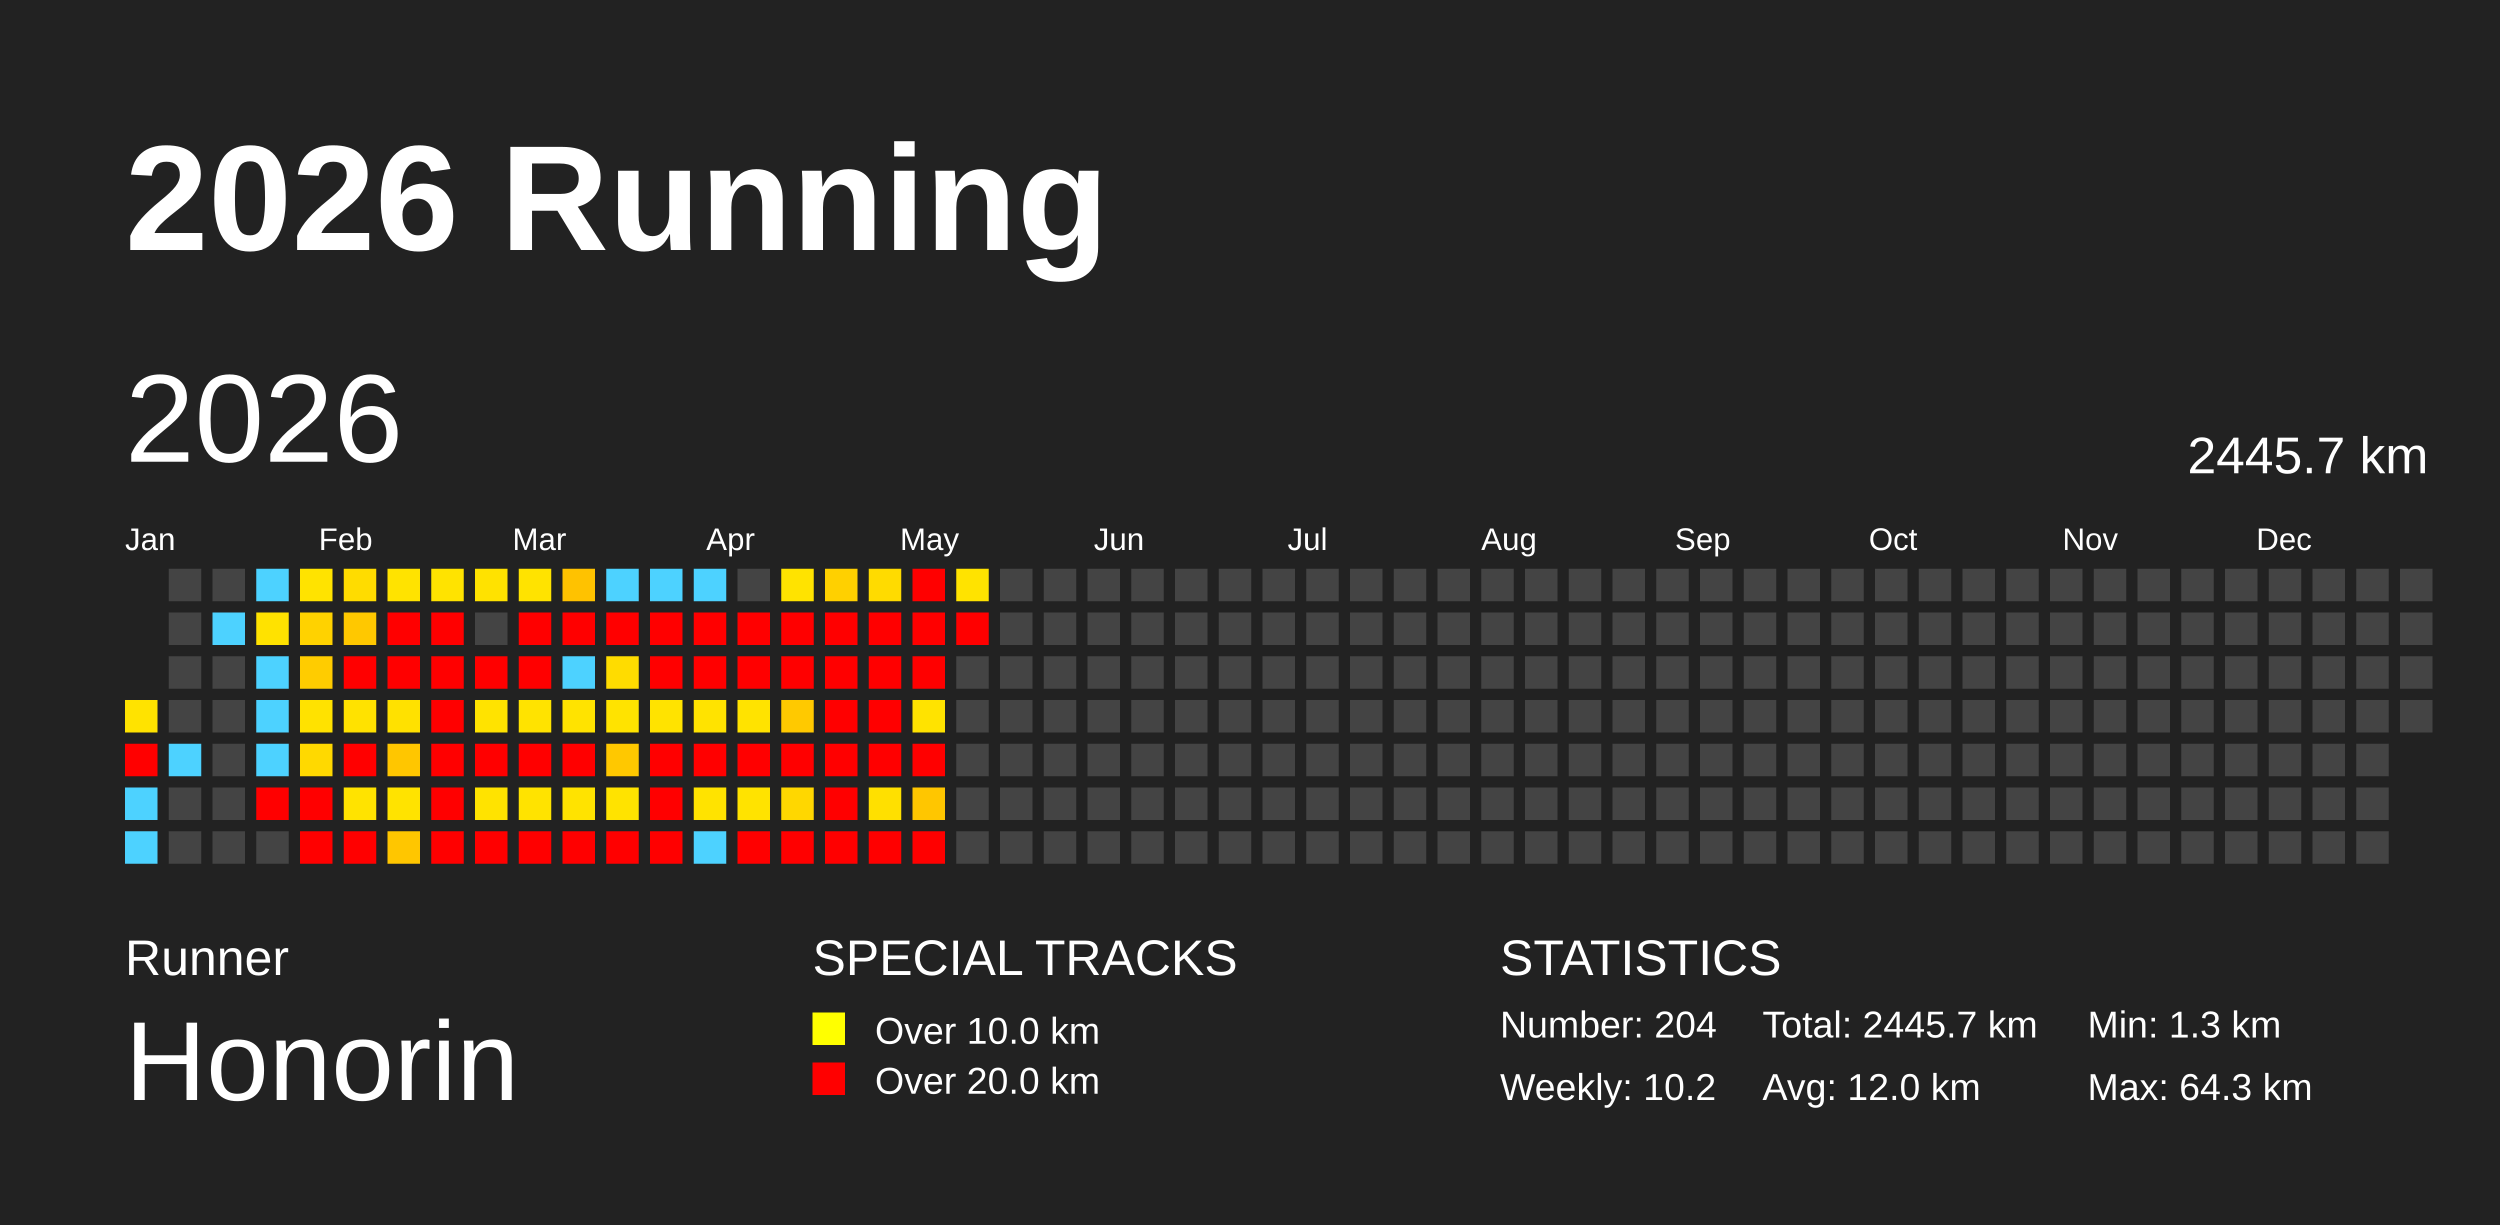
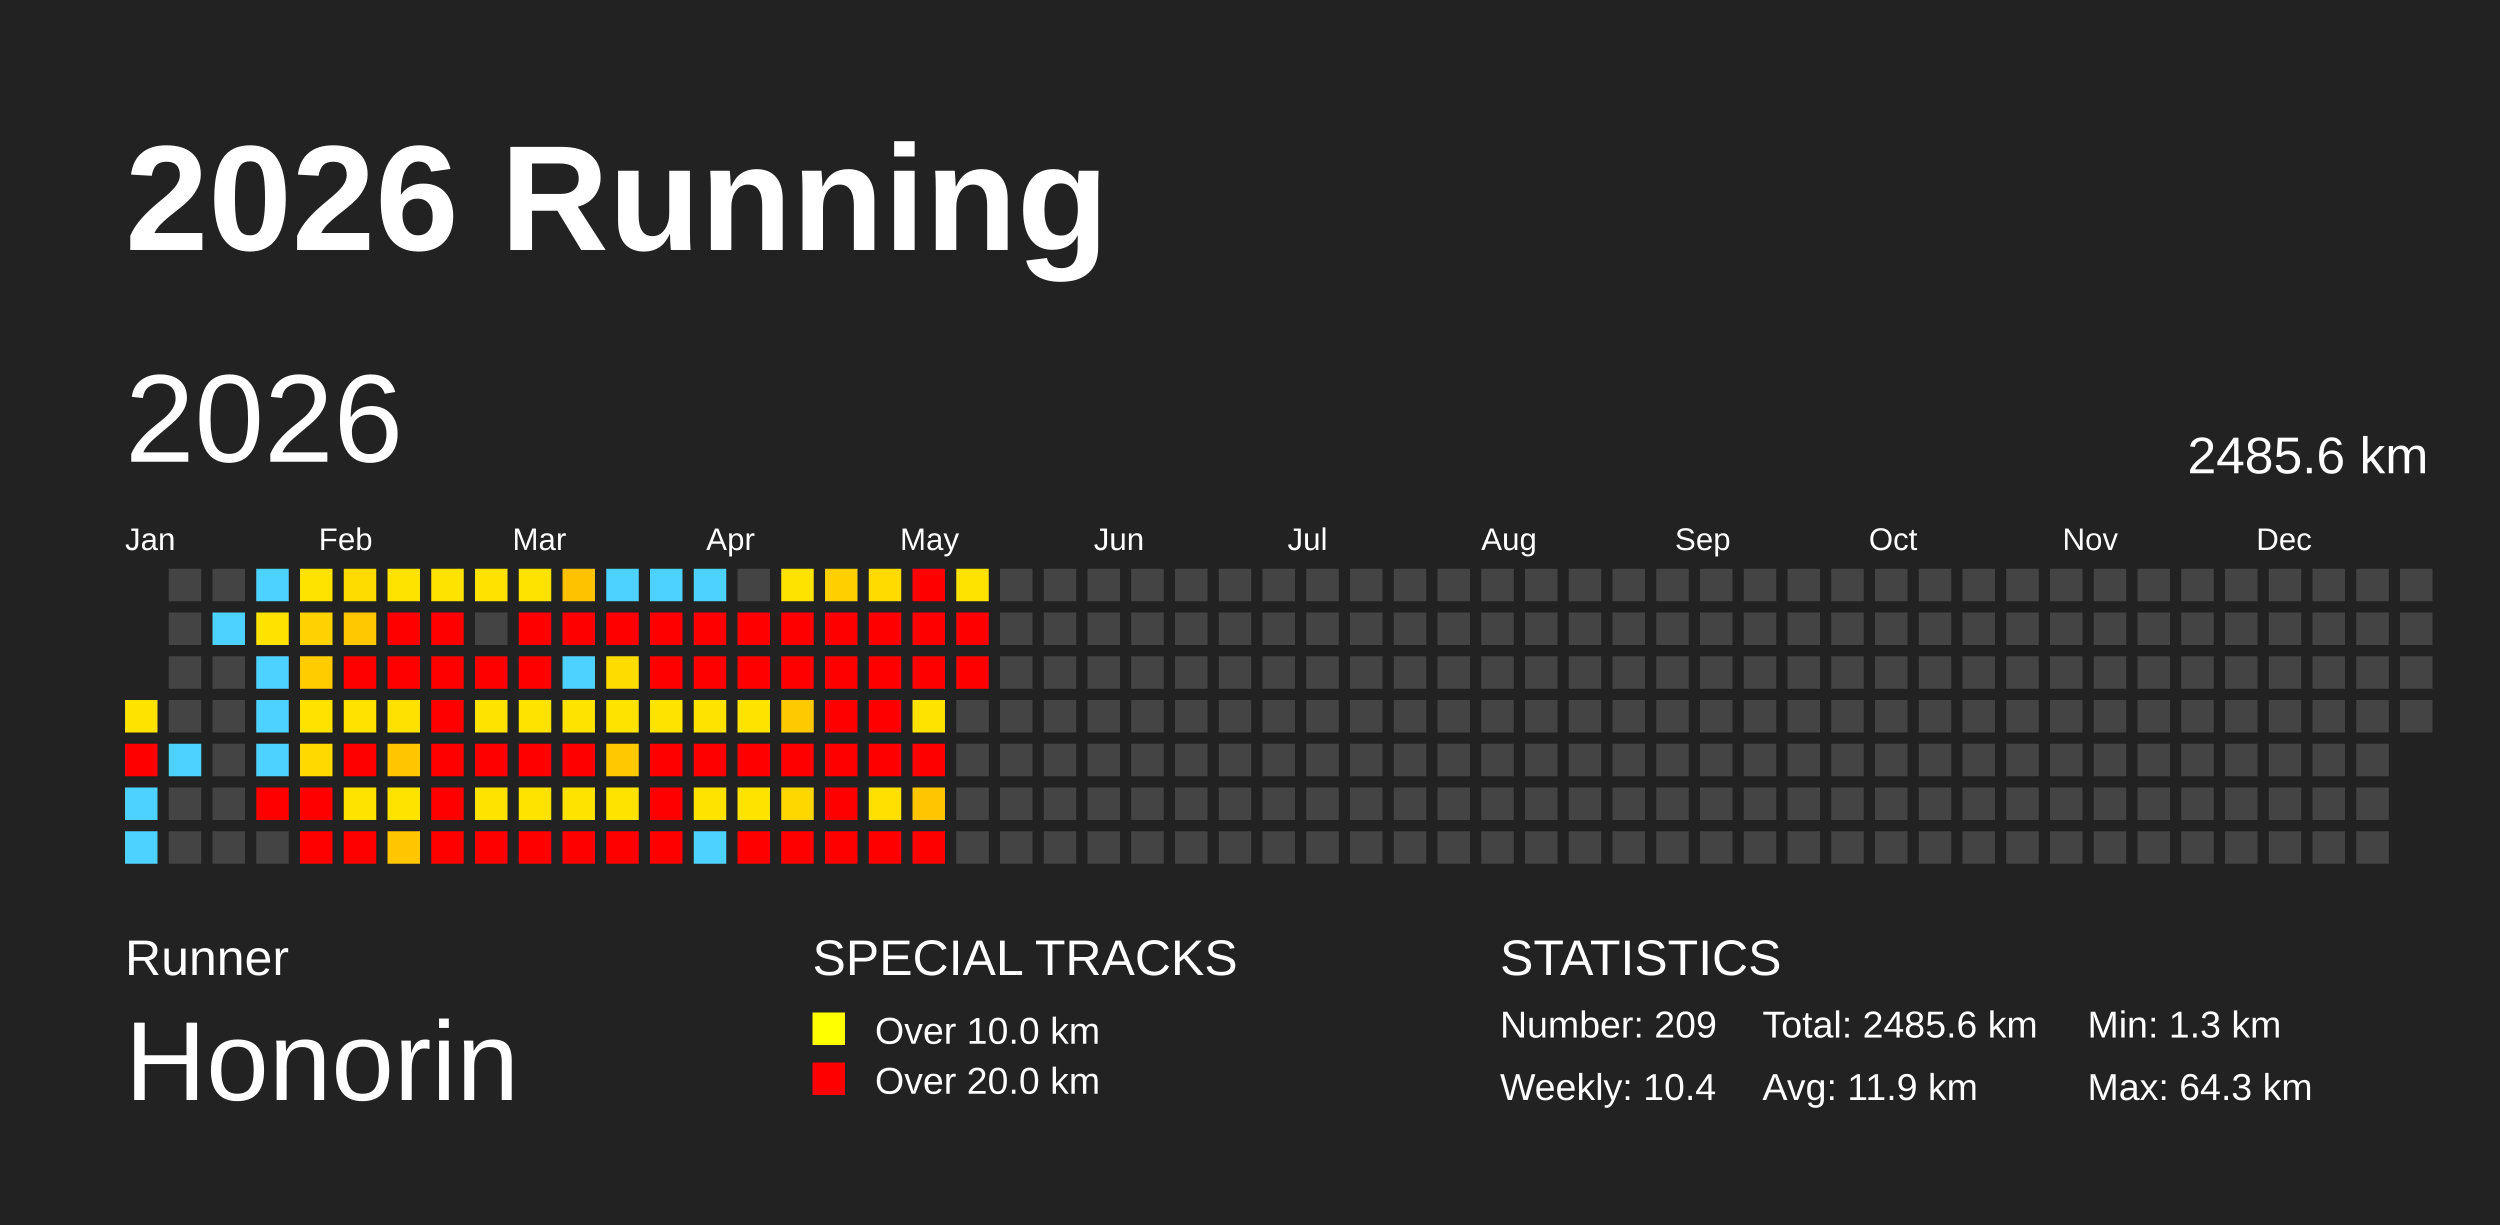
<svg xmlns="http://www.w3.org/2000/svg" baseProfile="full" height="98mm" version="1.1" viewBox="0,0,200,98" width="200mm">
  <defs />
  <rect fill="#222222" height="98" width="200" x="0" y="0" />
  <text fill="#FFFFFF" style="font-size:12px; font-family:Arial; font-weight:bold;" x="10" y="20">2026 Running</text>
  <text fill="#FFFFFF" style="font-size:4px; font-family:Arial" x="10" y="78">Runner</text>
  <text fill="#FFFFFF" style="font-size:9px; font-family:Arial" x="10" y="88">Honorin</text>
  <text fill="#FFFFFF" style="font-size:4px; font-family:Arial" x="65" y="78">SPECIAL TRACKS</text>
  <rect fill="yellow" height="2.6" width="2.6" x="65" y="81" />
  <text fill="#FFFFFF" style="font-size:3px; font-family:Arial" x="70" y="83.5">Over 10.0 km</text>
  <rect fill="red" height="2.6" width="2.6" x="65" y="85" />
  <text fill="#FFFFFF" style="font-size:3px; font-family:Arial" x="70" y="87.5">Over 20.0 km</text>
  <text fill="#FFFFFF" style="font-size:4px; font-family:Arial" x="120" y="78">STATISTICS</text>
-   <text fill="#FFFFFF" style="font-size:3px; font-family:Arial" x="120" y="83">Number: 204</text>
-   <text fill="#FFFFFF" style="font-size:3px; font-family:Arial" x="120" y="88">Weekly: 10.2</text>
-   <text fill="#FFFFFF" style="font-size:3px; font-family:Arial" x="141" y="83">Total: 2445.7 km</text>
-   <text fill="#FFFFFF" style="font-size:3px; font-family:Arial" x="141" y="88">Avg: 12.0 km</text>
+   <text fill="#FFFFFF" style="font-size:3px; font-family:Arial" x="120" y="83">Number: 209</text>
+   <text fill="#FFFFFF" style="font-size:3px; font-family:Arial" x="120" y="88">Weekly: 10.4</text>
+   <text fill="#FFFFFF" style="font-size:3px; font-family:Arial" x="141" y="83">Total: 2485.6 km</text>
+   <text fill="#FFFFFF" style="font-size:3px; font-family:Arial" x="141" y="88">Avg: 11.9 km</text>
  <text fill="#FFFFFF" style="font-size:3px; font-family:Arial" x="167" y="83">Min: 1.3 km</text>
  <text fill="#FFFFFF" style="font-size:3px; font-family:Arial" x="167" y="88">Max: 64.3 km</text>
  <text dominant-baseline="hanging" fill="#FFFFFF" style="font-size:10.0px; font-family:Arial;" x="10" y="30">2026</text>
-   <text dominant-baseline="hanging" fill="#FFFFFF" style="font-size:4.125px; font-family:Arial;" x="175" y="35">2445.7 km</text>
+   <text dominant-baseline="hanging" fill="#FFFFFF" style="font-size:4.125px; font-family:Arial;" x="175" y="35">2485.6 km</text>
  <text fill="#FFFFFF" style="font-size:2.5px; font-family:Arial" x="10.0" y="44">Jan</text>
  <text fill="#FFFFFF" style="font-size:2.5px; font-family:Arial" x="25.5" y="44">Feb</text>
  <text fill="#FFFFFF" style="font-size:2.5px; font-family:Arial" x="41.0" y="44">Mar</text>
  <text fill="#FFFFFF" style="font-size:2.5px; font-family:Arial" x="56.5" y="44">Apr</text>
  <text fill="#FFFFFF" style="font-size:2.5px; font-family:Arial" x="72.0" y="44">May</text>
  <text fill="#FFFFFF" style="font-size:2.5px; font-family:Arial" x="87.5" y="44">Jun</text>
  <text fill="#FFFFFF" style="font-size:2.5px; font-family:Arial" x="103.0" y="44">Jul</text>
  <text fill="#FFFFFF" style="font-size:2.5px; font-family:Arial" x="118.5" y="44">Aug</text>
  <text fill="#FFFFFF" style="font-size:2.5px; font-family:Arial" x="134.0" y="44">Sep</text>
  <text fill="#FFFFFF" style="font-size:2.5px; font-family:Arial" x="149.5" y="44">Oct</text>
  <text fill="#FFFFFF" style="font-size:2.5px; font-family:Arial" x="165.0" y="44">Nov</text>
  <text fill="#FFFFFF" style="font-size:2.5px; font-family:Arial" x="180.5" y="44">Dec</text>
  <rect fill="#ffe300" height="2.6" width="2.6" x="10.0" y="56.0" />
  <rect fill="red" height="2.6" width="2.6" x="10.0" y="59.5" />
  <rect fill="#4dd2ff" height="2.6" width="2.6" x="10.0" y="63.0" />
  <rect fill="#4dd2ff" height="2.6" width="2.6" x="10.0" y="66.5" />
  <rect fill="#444444" height="2.6" width="2.6" x="13.5" y="45.5" />
  <rect fill="#444444" height="2.6" width="2.6" x="13.5" y="49.0" />
  <rect fill="#444444" height="2.6" width="2.6" x="13.5" y="52.5" />
  <rect fill="#444444" height="2.6" width="2.6" x="13.5" y="56.0" />
  <rect fill="#4dd2ff" height="2.6" width="2.6" x="13.5" y="59.5" />
  <rect fill="#444444" height="2.6" width="2.6" x="13.5" y="63.0" />
  <rect fill="#444444" height="2.6" width="2.6" x="13.5" y="66.5" />
  <rect fill="#444444" height="2.6" width="2.6" x="17.0" y="45.5" />
  <rect fill="#4dd2ff" height="2.6" width="2.6" x="17.0" y="49.0" />
  <rect fill="#444444" height="2.6" width="2.6" x="17.0" y="52.5" />
  <rect fill="#444444" height="2.6" width="2.6" x="17.0" y="56.0" />
  <rect fill="#444444" height="2.6" width="2.6" x="17.0" y="59.5" />
  <rect fill="#444444" height="2.6" width="2.6" x="17.0" y="63.0" />
  <rect fill="#444444" height="2.6" width="2.6" x="17.0" y="66.5" />
  <rect fill="#4dd2ff" height="2.6" width="2.6" x="20.5" y="45.5" />
  <rect fill="#ffe200" height="2.6" width="2.6" x="20.5" y="49.0" />
  <rect fill="#4dd2ff" height="2.6" width="2.6" x="20.5" y="52.5" />
  <rect fill="#4dd2ff" height="2.6" width="2.6" x="20.5" y="56.0" />
  <rect fill="#4dd2ff" height="2.6" width="2.6" x="20.5" y="59.5" />
  <rect fill="red" height="2.6" width="2.6" x="20.5" y="63.0" />
  <rect fill="#444444" height="2.6" width="2.6" x="20.5" y="66.5" />
  <rect fill="#ffe300" height="2.6" width="2.6" x="24.0" y="45.5" />
  <rect fill="#ffd200" height="2.6" width="2.6" x="24.0" y="49.0" />
  <rect fill="#ffcc00" height="2.6" width="2.6" x="24.0" y="52.5" />
  <rect fill="#ffe200" height="2.6" width="2.6" x="24.0" y="56.0" />
  <rect fill="#ffd900" height="2.6" width="2.6" x="24.0" y="59.5" />
  <rect fill="red" height="2.6" width="2.6" x="24.0" y="63.0" />
  <rect fill="red" height="2.6" width="2.6" x="24.0" y="66.5" />
  <rect fill="#ffdc00" height="2.6" width="2.6" x="27.5" y="45.5" />
  <rect fill="#ffc800" height="2.6" width="2.6" x="27.5" y="49.0" />
  <rect fill="red" height="2.6" width="2.6" x="27.5" y="52.5" />
  <rect fill="#ffe200" height="2.6" width="2.6" x="27.5" y="56.0" />
  <rect fill="red" height="2.6" width="2.6" x="27.5" y="59.5" />
  <rect fill="#ffe300" height="2.6" width="2.6" x="27.5" y="63.0" />
  <rect fill="red" height="2.6" width="2.6" x="27.5" y="66.5" />
  <rect fill="#ffe300" height="2.6" width="2.6" x="31.0" y="45.5" />
  <rect fill="red" height="2.6" width="2.6" x="31.0" y="49.0" />
  <rect fill="red" height="2.6" width="2.6" x="31.0" y="52.5" />
  <rect fill="#ffe100" height="2.6" width="2.6" x="31.0" y="56.0" />
  <rect fill="#ffc600" height="2.6" width="2.6" x="31.0" y="59.5" />
  <rect fill="#ffe300" height="2.6" width="2.6" x="31.0" y="63.0" />
  <rect fill="#ffc600" height="2.6" width="2.6" x="31.0" y="66.5" />
  <rect fill="#ffe300" height="2.6" width="2.6" x="34.5" y="45.5" />
  <rect fill="red" height="2.6" width="2.6" x="34.5" y="49.0" />
  <rect fill="red" height="2.6" width="2.6" x="34.5" y="52.5" />
  <rect fill="red" height="2.6" width="2.6" x="34.5" y="56.0" />
  <rect fill="red" height="2.6" width="2.6" x="34.5" y="59.5" />
  <rect fill="red" height="2.6" width="2.6" x="34.5" y="63.0" />
  <rect fill="red" height="2.6" width="2.6" x="34.5" y="66.5" />
  <rect fill="#ffe200" height="2.6" width="2.6" x="38.0" y="45.5" />
  <rect fill="#444444" height="2.6" width="2.6" x="38.0" y="49.0" />
  <rect fill="red" height="2.6" width="2.6" x="38.0" y="52.5" />
  <rect fill="#ffe300" height="2.6" width="2.6" x="38.0" y="56.0" />
  <rect fill="red" height="2.6" width="2.6" x="38.0" y="59.5" />
  <rect fill="#ffe300" height="2.6" width="2.6" x="38.0" y="63.0" />
  <rect fill="red" height="2.6" width="2.6" x="38.0" y="66.5" />
  <rect fill="#ffe300" height="2.6" width="2.6" x="41.5" y="45.5" />
  <rect fill="red" height="2.6" width="2.6" x="41.5" y="49.0" />
  <rect fill="red" height="2.6" width="2.6" x="41.5" y="52.5" />
  <rect fill="#ffe300" height="2.6" width="2.6" x="41.5" y="56.0" />
  <rect fill="red" height="2.6" width="2.6" x="41.5" y="59.5" />
  <rect fill="#ffe300" height="2.6" width="2.6" x="41.5" y="63.0" />
  <rect fill="red" height="2.6" width="2.6" x="41.5" y="66.5" />
  <rect fill="#ffc200" height="2.6" width="2.6" x="45.0" y="45.5" />
  <rect fill="red" height="2.6" width="2.6" x="45.0" y="49.0" />
  <rect fill="#4dd2ff" height="2.6" width="2.6" x="45.0" y="52.5" />
  <rect fill="#ffe300" height="2.6" width="2.6" x="45.0" y="56.0" />
  <rect fill="red" height="2.6" width="2.6" x="45.0" y="59.5" />
  <rect fill="#ffe300" height="2.6" width="2.6" x="45.0" y="63.0" />
  <rect fill="red" height="2.6" width="2.6" x="45.0" y="66.5" />
  <rect fill="#4dd2ff" height="2.6" width="2.6" x="48.5" y="45.5" />
  <rect fill="red" height="2.6" width="2.6" x="48.5" y="49.0" />
  <rect fill="#ffdc00" height="2.6" width="2.6" x="48.5" y="52.5" />
  <rect fill="#ffe300" height="2.6" width="2.6" x="48.5" y="56.0" />
  <rect fill="#ffc800" height="2.6" width="2.6" x="48.5" y="59.5" />
  <rect fill="#ffe300" height="2.6" width="2.6" x="48.5" y="63.0" />
  <rect fill="red" height="2.6" width="2.6" x="48.5" y="66.5" />
  <rect fill="#4dd2ff" height="2.6" width="2.6" x="52.0" y="45.5" />
  <rect fill="red" height="2.6" width="2.6" x="52.0" y="49.0" />
  <rect fill="red" height="2.6" width="2.6" x="52.0" y="52.5" />
  <rect fill="#ffe300" height="2.6" width="2.6" x="52.0" y="56.0" />
  <rect fill="red" height="2.6" width="2.6" x="52.0" y="59.5" />
  <rect fill="red" height="2.6" width="2.6" x="52.0" y="63.0" />
  <rect fill="red" height="2.6" width="2.6" x="52.0" y="66.5" />
  <rect fill="#4dd2ff" height="2.6" width="2.6" x="55.5" y="45.5" />
  <rect fill="red" height="2.6" width="2.6" x="55.5" y="49.0" />
  <rect fill="red" height="2.6" width="2.6" x="55.5" y="52.5" />
  <rect fill="#ffe300" height="2.6" width="2.6" x="55.5" y="56.0" />
  <rect fill="red" height="2.6" width="2.6" x="55.5" y="59.5" />
  <rect fill="#ffe300" height="2.6" width="2.6" x="55.5" y="63.0" />
  <rect fill="#4dd2ff" height="2.6" width="2.6" x="55.5" y="66.5" />
  <rect fill="#444444" height="2.6" width="2.6" x="59.0" y="45.5" />
  <rect fill="red" height="2.6" width="2.6" x="59.0" y="49.0" />
  <rect fill="red" height="2.6" width="2.6" x="59.0" y="52.5" />
  <rect fill="#ffe300" height="2.6" width="2.6" x="59.0" y="56.0" />
  <rect fill="red" height="2.6" width="2.6" x="59.0" y="59.5" />
  <rect fill="#ffe300" height="2.6" width="2.6" x="59.0" y="63.0" />
  <rect fill="red" height="2.6" width="2.6" x="59.0" y="66.5" />
  <rect fill="#ffe300" height="2.6" width="2.6" x="62.5" y="45.5" />
  <rect fill="red" height="2.6" width="2.6" x="62.5" y="49.0" />
  <rect fill="red" height="2.6" width="2.6" x="62.5" y="52.5" />
  <rect fill="#ffc900" height="2.6" width="2.6" x="62.5" y="56.0" />
  <rect fill="red" height="2.6" width="2.6" x="62.5" y="59.5" />
  <rect fill="#ffd700" height="2.6" width="2.6" x="62.5" y="63.0" />
  <rect fill="red" height="2.6" width="2.6" x="62.5" y="66.5" />
  <rect fill="#ffd000" height="2.6" width="2.6" x="66.0" y="45.5" />
  <rect fill="red" height="2.6" width="2.6" x="66.0" y="49.0" />
  <rect fill="red" height="2.6" width="2.6" x="66.0" y="52.5" />
  <rect fill="red" height="2.6" width="2.6" x="66.0" y="56.0" />
  <rect fill="red" height="2.6" width="2.6" x="66.0" y="59.5" />
  <rect fill="red" height="2.6" width="2.6" x="66.0" y="63.0" />
  <rect fill="red" height="2.6" width="2.6" x="66.0" y="66.5" />
  <rect fill="#ffdb00" height="2.6" width="2.6" x="69.5" y="45.5" />
  <rect fill="red" height="2.6" width="2.6" x="69.5" y="49.0" />
  <rect fill="red" height="2.6" width="2.6" x="69.5" y="52.5" />
  <rect fill="red" height="2.6" width="2.6" x="69.5" y="56.0" />
  <rect fill="red" height="2.6" width="2.6" x="69.5" y="59.5" />
  <rect fill="#ffe000" height="2.6" width="2.6" x="69.5" y="63.0" />
  <rect fill="red" height="2.6" width="2.6" x="69.5" y="66.5" />
  <rect fill="red" height="2.6" width="2.6" x="73.0" y="45.5" />
  <rect fill="red" height="2.6" width="2.6" x="73.0" y="49.0" />
  <rect fill="red" height="2.6" width="2.6" x="73.0" y="52.5" />
  <rect fill="#ffe300" height="2.6" width="2.6" x="73.0" y="56.0" />
  <rect fill="red" height="2.6" width="2.6" x="73.0" y="59.5" />
  <rect fill="#ffc600" height="2.6" width="2.6" x="73.0" y="63.0" />
  <rect fill="red" height="2.6" width="2.6" x="73.0" y="66.5" />
  <rect fill="#ffe300" height="2.6" width="2.6" x="76.5" y="45.5" />
  <rect fill="red" height="2.6" width="2.6" x="76.5" y="49.0" />
-   <rect fill="#444444" height="2.6" width="2.6" x="76.5" y="52.5" />
+   <rect fill="red" height="2.6" width="2.6" x="76.5" y="52.5" />
  <rect fill="#444444" height="2.6" width="2.6" x="76.5" y="56.0" />
  <rect fill="#444444" height="2.6" width="2.6" x="76.5" y="59.5" />
  <rect fill="#444444" height="2.6" width="2.6" x="76.5" y="63.0" />
  <rect fill="#444444" height="2.6" width="2.6" x="76.5" y="66.5" />
  <rect fill="#444444" height="2.6" width="2.6" x="80.0" y="45.5" />
  <rect fill="#444444" height="2.6" width="2.6" x="80.0" y="49.0" />
  <rect fill="#444444" height="2.6" width="2.6" x="80.0" y="52.5" />
  <rect fill="#444444" height="2.6" width="2.6" x="80.0" y="56.0" />
  <rect fill="#444444" height="2.6" width="2.6" x="80.0" y="59.5" />
  <rect fill="#444444" height="2.6" width="2.6" x="80.0" y="63.0" />
  <rect fill="#444444" height="2.6" width="2.6" x="80.0" y="66.5" />
  <rect fill="#444444" height="2.6" width="2.6" x="83.5" y="45.5" />
  <rect fill="#444444" height="2.6" width="2.6" x="83.5" y="49.0" />
  <rect fill="#444444" height="2.6" width="2.6" x="83.5" y="52.5" />
  <rect fill="#444444" height="2.6" width="2.6" x="83.5" y="56.0" />
  <rect fill="#444444" height="2.6" width="2.6" x="83.5" y="59.5" />
  <rect fill="#444444" height="2.6" width="2.6" x="83.5" y="63.0" />
  <rect fill="#444444" height="2.6" width="2.6" x="83.5" y="66.5" />
  <rect fill="#444444" height="2.6" width="2.6" x="87.0" y="45.5" />
  <rect fill="#444444" height="2.6" width="2.6" x="87.0" y="49.0" />
  <rect fill="#444444" height="2.6" width="2.6" x="87.0" y="52.5" />
  <rect fill="#444444" height="2.6" width="2.6" x="87.0" y="56.0" />
  <rect fill="#444444" height="2.6" width="2.6" x="87.0" y="59.5" />
  <rect fill="#444444" height="2.6" width="2.6" x="87.0" y="63.0" />
  <rect fill="#444444" height="2.6" width="2.6" x="87.0" y="66.5" />
  <rect fill="#444444" height="2.6" width="2.6" x="90.5" y="45.5" />
  <rect fill="#444444" height="2.6" width="2.6" x="90.5" y="49.0" />
  <rect fill="#444444" height="2.6" width="2.6" x="90.5" y="52.5" />
  <rect fill="#444444" height="2.6" width="2.6" x="90.5" y="56.0" />
  <rect fill="#444444" height="2.6" width="2.6" x="90.5" y="59.5" />
  <rect fill="#444444" height="2.6" width="2.6" x="90.5" y="63.0" />
  <rect fill="#444444" height="2.6" width="2.6" x="90.5" y="66.5" />
  <rect fill="#444444" height="2.6" width="2.6" x="94.0" y="45.5" />
  <rect fill="#444444" height="2.6" width="2.6" x="94.0" y="49.0" />
  <rect fill="#444444" height="2.6" width="2.6" x="94.0" y="52.5" />
  <rect fill="#444444" height="2.6" width="2.6" x="94.0" y="56.0" />
  <rect fill="#444444" height="2.6" width="2.6" x="94.0" y="59.5" />
  <rect fill="#444444" height="2.6" width="2.6" x="94.0" y="63.0" />
  <rect fill="#444444" height="2.6" width="2.6" x="94.0" y="66.5" />
  <rect fill="#444444" height="2.6" width="2.6" x="97.5" y="45.5" />
  <rect fill="#444444" height="2.6" width="2.6" x="97.5" y="49.0" />
  <rect fill="#444444" height="2.6" width="2.6" x="97.5" y="52.5" />
  <rect fill="#444444" height="2.6" width="2.6" x="97.5" y="56.0" />
  <rect fill="#444444" height="2.6" width="2.6" x="97.5" y="59.5" />
  <rect fill="#444444" height="2.6" width="2.6" x="97.5" y="63.0" />
  <rect fill="#444444" height="2.6" width="2.6" x="97.5" y="66.5" />
  <rect fill="#444444" height="2.6" width="2.6" x="101.0" y="45.5" />
  <rect fill="#444444" height="2.6" width="2.6" x="101.0" y="49.0" />
  <rect fill="#444444" height="2.6" width="2.6" x="101.0" y="52.5" />
  <rect fill="#444444" height="2.6" width="2.6" x="101.0" y="56.0" />
  <rect fill="#444444" height="2.6" width="2.6" x="101.0" y="59.5" />
  <rect fill="#444444" height="2.6" width="2.6" x="101.0" y="63.0" />
  <rect fill="#444444" height="2.6" width="2.6" x="101.0" y="66.5" />
  <rect fill="#444444" height="2.6" width="2.6" x="104.5" y="45.5" />
  <rect fill="#444444" height="2.6" width="2.6" x="104.5" y="49.0" />
  <rect fill="#444444" height="2.6" width="2.6" x="104.5" y="52.5" />
  <rect fill="#444444" height="2.6" width="2.6" x="104.5" y="56.0" />
  <rect fill="#444444" height="2.6" width="2.6" x="104.5" y="59.5" />
  <rect fill="#444444" height="2.6" width="2.6" x="104.5" y="63.0" />
  <rect fill="#444444" height="2.6" width="2.6" x="104.5" y="66.5" />
  <rect fill="#444444" height="2.6" width="2.6" x="108.0" y="45.5" />
  <rect fill="#444444" height="2.6" width="2.6" x="108.0" y="49.0" />
  <rect fill="#444444" height="2.6" width="2.6" x="108.0" y="52.5" />
  <rect fill="#444444" height="2.6" width="2.6" x="108.0" y="56.0" />
  <rect fill="#444444" height="2.6" width="2.6" x="108.0" y="59.5" />
  <rect fill="#444444" height="2.6" width="2.6" x="108.0" y="63.0" />
  <rect fill="#444444" height="2.6" width="2.6" x="108.0" y="66.5" />
  <rect fill="#444444" height="2.6" width="2.6" x="111.5" y="45.5" />
  <rect fill="#444444" height="2.6" width="2.6" x="111.5" y="49.0" />
  <rect fill="#444444" height="2.6" width="2.6" x="111.5" y="52.5" />
  <rect fill="#444444" height="2.6" width="2.6" x="111.5" y="56.0" />
  <rect fill="#444444" height="2.6" width="2.6" x="111.5" y="59.5" />
  <rect fill="#444444" height="2.6" width="2.6" x="111.5" y="63.0" />
  <rect fill="#444444" height="2.6" width="2.6" x="111.5" y="66.5" />
  <rect fill="#444444" height="2.6" width="2.6" x="115.0" y="45.5" />
  <rect fill="#444444" height="2.6" width="2.6" x="115.0" y="49.0" />
  <rect fill="#444444" height="2.6" width="2.6" x="115.0" y="52.5" />
  <rect fill="#444444" height="2.6" width="2.6" x="115.0" y="56.0" />
  <rect fill="#444444" height="2.6" width="2.6" x="115.0" y="59.5" />
  <rect fill="#444444" height="2.6" width="2.6" x="115.0" y="63.0" />
  <rect fill="#444444" height="2.6" width="2.6" x="115.0" y="66.5" />
  <rect fill="#444444" height="2.6" width="2.6" x="118.5" y="45.5" />
  <rect fill="#444444" height="2.6" width="2.6" x="118.5" y="49.0" />
  <rect fill="#444444" height="2.6" width="2.6" x="118.5" y="52.5" />
  <rect fill="#444444" height="2.6" width="2.6" x="118.5" y="56.0" />
  <rect fill="#444444" height="2.6" width="2.6" x="118.5" y="59.5" />
  <rect fill="#444444" height="2.6" width="2.6" x="118.5" y="63.0" />
  <rect fill="#444444" height="2.6" width="2.6" x="118.5" y="66.5" />
  <rect fill="#444444" height="2.6" width="2.6" x="122.0" y="45.5" />
  <rect fill="#444444" height="2.6" width="2.6" x="122.0" y="49.0" />
  <rect fill="#444444" height="2.6" width="2.6" x="122.0" y="52.5" />
  <rect fill="#444444" height="2.6" width="2.6" x="122.0" y="56.0" />
  <rect fill="#444444" height="2.6" width="2.6" x="122.0" y="59.5" />
  <rect fill="#444444" height="2.6" width="2.6" x="122.0" y="63.0" />
  <rect fill="#444444" height="2.6" width="2.6" x="122.0" y="66.5" />
  <rect fill="#444444" height="2.6" width="2.6" x="125.5" y="45.5" />
  <rect fill="#444444" height="2.6" width="2.6" x="125.5" y="49.0" />
  <rect fill="#444444" height="2.6" width="2.6" x="125.5" y="52.5" />
  <rect fill="#444444" height="2.6" width="2.6" x="125.5" y="56.0" />
  <rect fill="#444444" height="2.6" width="2.6" x="125.5" y="59.5" />
  <rect fill="#444444" height="2.6" width="2.6" x="125.5" y="63.0" />
  <rect fill="#444444" height="2.6" width="2.6" x="125.5" y="66.5" />
  <rect fill="#444444" height="2.6" width="2.6" x="129.0" y="45.5" />
  <rect fill="#444444" height="2.6" width="2.6" x="129.0" y="49.0" />
  <rect fill="#444444" height="2.6" width="2.6" x="129.0" y="52.5" />
  <rect fill="#444444" height="2.6" width="2.6" x="129.0" y="56.0" />
  <rect fill="#444444" height="2.6" width="2.6" x="129.0" y="59.5" />
  <rect fill="#444444" height="2.6" width="2.6" x="129.0" y="63.0" />
  <rect fill="#444444" height="2.6" width="2.6" x="129.0" y="66.5" />
  <rect fill="#444444" height="2.6" width="2.6" x="132.5" y="45.5" />
  <rect fill="#444444" height="2.6" width="2.6" x="132.5" y="49.0" />
  <rect fill="#444444" height="2.6" width="2.6" x="132.5" y="52.5" />
  <rect fill="#444444" height="2.6" width="2.6" x="132.5" y="56.0" />
  <rect fill="#444444" height="2.6" width="2.6" x="132.5" y="59.5" />
  <rect fill="#444444" height="2.6" width="2.6" x="132.5" y="63.0" />
  <rect fill="#444444" height="2.6" width="2.6" x="132.5" y="66.5" />
  <rect fill="#444444" height="2.6" width="2.6" x="136.0" y="45.5" />
  <rect fill="#444444" height="2.6" width="2.6" x="136.0" y="49.0" />
  <rect fill="#444444" height="2.6" width="2.6" x="136.0" y="52.5" />
  <rect fill="#444444" height="2.6" width="2.6" x="136.0" y="56.0" />
  <rect fill="#444444" height="2.6" width="2.6" x="136.0" y="59.5" />
  <rect fill="#444444" height="2.6" width="2.6" x="136.0" y="63.0" />
  <rect fill="#444444" height="2.6" width="2.6" x="136.0" y="66.5" />
  <rect fill="#444444" height="2.6" width="2.6" x="139.5" y="45.5" />
  <rect fill="#444444" height="2.6" width="2.6" x="139.5" y="49.0" />
  <rect fill="#444444" height="2.6" width="2.6" x="139.5" y="52.5" />
  <rect fill="#444444" height="2.6" width="2.6" x="139.5" y="56.0" />
  <rect fill="#444444" height="2.6" width="2.6" x="139.5" y="59.5" />
  <rect fill="#444444" height="2.6" width="2.6" x="139.5" y="63.0" />
  <rect fill="#444444" height="2.6" width="2.6" x="139.5" y="66.5" />
  <rect fill="#444444" height="2.6" width="2.6" x="143.0" y="45.5" />
  <rect fill="#444444" height="2.6" width="2.6" x="143.0" y="49.0" />
  <rect fill="#444444" height="2.6" width="2.6" x="143.0" y="52.5" />
  <rect fill="#444444" height="2.6" width="2.6" x="143.0" y="56.0" />
  <rect fill="#444444" height="2.6" width="2.6" x="143.0" y="59.5" />
  <rect fill="#444444" height="2.6" width="2.6" x="143.0" y="63.0" />
  <rect fill="#444444" height="2.6" width="2.6" x="143.0" y="66.5" />
  <rect fill="#444444" height="2.6" width="2.6" x="146.5" y="45.5" />
  <rect fill="#444444" height="2.6" width="2.6" x="146.5" y="49.0" />
  <rect fill="#444444" height="2.6" width="2.6" x="146.5" y="52.5" />
  <rect fill="#444444" height="2.6" width="2.6" x="146.5" y="56.0" />
  <rect fill="#444444" height="2.6" width="2.6" x="146.5" y="59.5" />
  <rect fill="#444444" height="2.6" width="2.6" x="146.5" y="63.0" />
  <rect fill="#444444" height="2.6" width="2.6" x="146.5" y="66.5" />
  <rect fill="#444444" height="2.6" width="2.6" x="150.0" y="45.5" />
  <rect fill="#444444" height="2.6" width="2.6" x="150.0" y="49.0" />
  <rect fill="#444444" height="2.6" width="2.6" x="150.0" y="52.5" />
  <rect fill="#444444" height="2.6" width="2.6" x="150.0" y="56.0" />
  <rect fill="#444444" height="2.6" width="2.6" x="150.0" y="59.5" />
  <rect fill="#444444" height="2.6" width="2.6" x="150.0" y="63.0" />
  <rect fill="#444444" height="2.6" width="2.6" x="150.0" y="66.5" />
  <rect fill="#444444" height="2.6" width="2.6" x="153.5" y="45.5" />
  <rect fill="#444444" height="2.6" width="2.6" x="153.5" y="49.0" />
  <rect fill="#444444" height="2.6" width="2.6" x="153.5" y="52.5" />
  <rect fill="#444444" height="2.6" width="2.6" x="153.5" y="56.0" />
  <rect fill="#444444" height="2.6" width="2.6" x="153.5" y="59.5" />
  <rect fill="#444444" height="2.6" width="2.6" x="153.5" y="63.0" />
  <rect fill="#444444" height="2.6" width="2.6" x="153.5" y="66.5" />
  <rect fill="#444444" height="2.6" width="2.6" x="157.0" y="45.5" />
  <rect fill="#444444" height="2.6" width="2.6" x="157.0" y="49.0" />
  <rect fill="#444444" height="2.6" width="2.6" x="157.0" y="52.5" />
  <rect fill="#444444" height="2.6" width="2.6" x="157.0" y="56.0" />
  <rect fill="#444444" height="2.6" width="2.6" x="157.0" y="59.5" />
  <rect fill="#444444" height="2.6" width="2.6" x="157.0" y="63.0" />
  <rect fill="#444444" height="2.6" width="2.6" x="157.0" y="66.5" />
  <rect fill="#444444" height="2.6" width="2.6" x="160.5" y="45.5" />
  <rect fill="#444444" height="2.6" width="2.6" x="160.5" y="49.0" />
  <rect fill="#444444" height="2.6" width="2.6" x="160.5" y="52.5" />
  <rect fill="#444444" height="2.6" width="2.6" x="160.5" y="56.0" />
  <rect fill="#444444" height="2.6" width="2.6" x="160.5" y="59.5" />
  <rect fill="#444444" height="2.6" width="2.6" x="160.5" y="63.0" />
  <rect fill="#444444" height="2.6" width="2.6" x="160.5" y="66.5" />
  <rect fill="#444444" height="2.6" width="2.6" x="164.0" y="45.5" />
  <rect fill="#444444" height="2.6" width="2.6" x="164.0" y="49.0" />
  <rect fill="#444444" height="2.6" width="2.6" x="164.0" y="52.5" />
  <rect fill="#444444" height="2.6" width="2.6" x="164.0" y="56.0" />
  <rect fill="#444444" height="2.6" width="2.6" x="164.0" y="59.5" />
  <rect fill="#444444" height="2.6" width="2.6" x="164.0" y="63.0" />
  <rect fill="#444444" height="2.6" width="2.6" x="164.0" y="66.5" />
  <rect fill="#444444" height="2.6" width="2.6" x="167.5" y="45.5" />
  <rect fill="#444444" height="2.6" width="2.6" x="167.5" y="49.0" />
  <rect fill="#444444" height="2.6" width="2.6" x="167.5" y="52.5" />
  <rect fill="#444444" height="2.6" width="2.6" x="167.5" y="56.0" />
  <rect fill="#444444" height="2.6" width="2.6" x="167.5" y="59.5" />
  <rect fill="#444444" height="2.6" width="2.6" x="167.5" y="63.0" />
  <rect fill="#444444" height="2.6" width="2.6" x="167.5" y="66.5" />
  <rect fill="#444444" height="2.6" width="2.6" x="171.0" y="45.5" />
  <rect fill="#444444" height="2.6" width="2.6" x="171.0" y="49.0" />
  <rect fill="#444444" height="2.6" width="2.6" x="171.0" y="52.5" />
  <rect fill="#444444" height="2.6" width="2.6" x="171.0" y="56.0" />
  <rect fill="#444444" height="2.6" width="2.6" x="171.0" y="59.5" />
  <rect fill="#444444" height="2.6" width="2.6" x="171.0" y="63.0" />
  <rect fill="#444444" height="2.6" width="2.6" x="171.0" y="66.5" />
  <rect fill="#444444" height="2.6" width="2.6" x="174.5" y="45.5" />
  <rect fill="#444444" height="2.6" width="2.6" x="174.5" y="49.0" />
  <rect fill="#444444" height="2.6" width="2.6" x="174.5" y="52.5" />
  <rect fill="#444444" height="2.6" width="2.6" x="174.5" y="56.0" />
  <rect fill="#444444" height="2.6" width="2.6" x="174.5" y="59.5" />
  <rect fill="#444444" height="2.6" width="2.6" x="174.5" y="63.0" />
  <rect fill="#444444" height="2.6" width="2.6" x="174.5" y="66.5" />
  <rect fill="#444444" height="2.6" width="2.6" x="178.0" y="45.5" />
  <rect fill="#444444" height="2.6" width="2.6" x="178.0" y="49.0" />
  <rect fill="#444444" height="2.6" width="2.6" x="178.0" y="52.5" />
  <rect fill="#444444" height="2.6" width="2.6" x="178.0" y="56.0" />
  <rect fill="#444444" height="2.6" width="2.6" x="178.0" y="59.5" />
  <rect fill="#444444" height="2.6" width="2.6" x="178.0" y="63.0" />
  <rect fill="#444444" height="2.6" width="2.6" x="178.0" y="66.5" />
  <rect fill="#444444" height="2.6" width="2.6" x="181.5" y="45.5" />
  <rect fill="#444444" height="2.6" width="2.6" x="181.5" y="49.0" />
  <rect fill="#444444" height="2.6" width="2.6" x="181.5" y="52.5" />
  <rect fill="#444444" height="2.6" width="2.6" x="181.5" y="56.0" />
  <rect fill="#444444" height="2.6" width="2.6" x="181.5" y="59.5" />
  <rect fill="#444444" height="2.6" width="2.6" x="181.5" y="63.0" />
  <rect fill="#444444" height="2.6" width="2.6" x="181.5" y="66.5" />
  <rect fill="#444444" height="2.6" width="2.6" x="185.0" y="45.5" />
  <rect fill="#444444" height="2.6" width="2.6" x="185.0" y="49.0" />
  <rect fill="#444444" height="2.6" width="2.6" x="185.0" y="52.5" />
  <rect fill="#444444" height="2.6" width="2.6" x="185.0" y="56.0" />
  <rect fill="#444444" height="2.6" width="2.6" x="185.0" y="59.5" />
  <rect fill="#444444" height="2.6" width="2.6" x="185.0" y="63.0" />
  <rect fill="#444444" height="2.6" width="2.6" x="185.0" y="66.5" />
  <rect fill="#444444" height="2.6" width="2.6" x="188.5" y="45.5" />
  <rect fill="#444444" height="2.6" width="2.6" x="188.5" y="49.0" />
  <rect fill="#444444" height="2.6" width="2.6" x="188.5" y="52.5" />
  <rect fill="#444444" height="2.6" width="2.6" x="188.5" y="56.0" />
  <rect fill="#444444" height="2.6" width="2.6" x="188.5" y="59.5" />
  <rect fill="#444444" height="2.6" width="2.6" x="188.5" y="63.0" />
  <rect fill="#444444" height="2.6" width="2.6" x="188.5" y="66.5" />
  <rect fill="#444444" height="2.6" width="2.6" x="192.0" y="45.5" />
  <rect fill="#444444" height="2.6" width="2.6" x="192.0" y="49.0" />
  <rect fill="#444444" height="2.6" width="2.6" x="192.0" y="52.5" />
  <rect fill="#444444" height="2.6" width="2.6" x="192.0" y="56.0" />
</svg>
